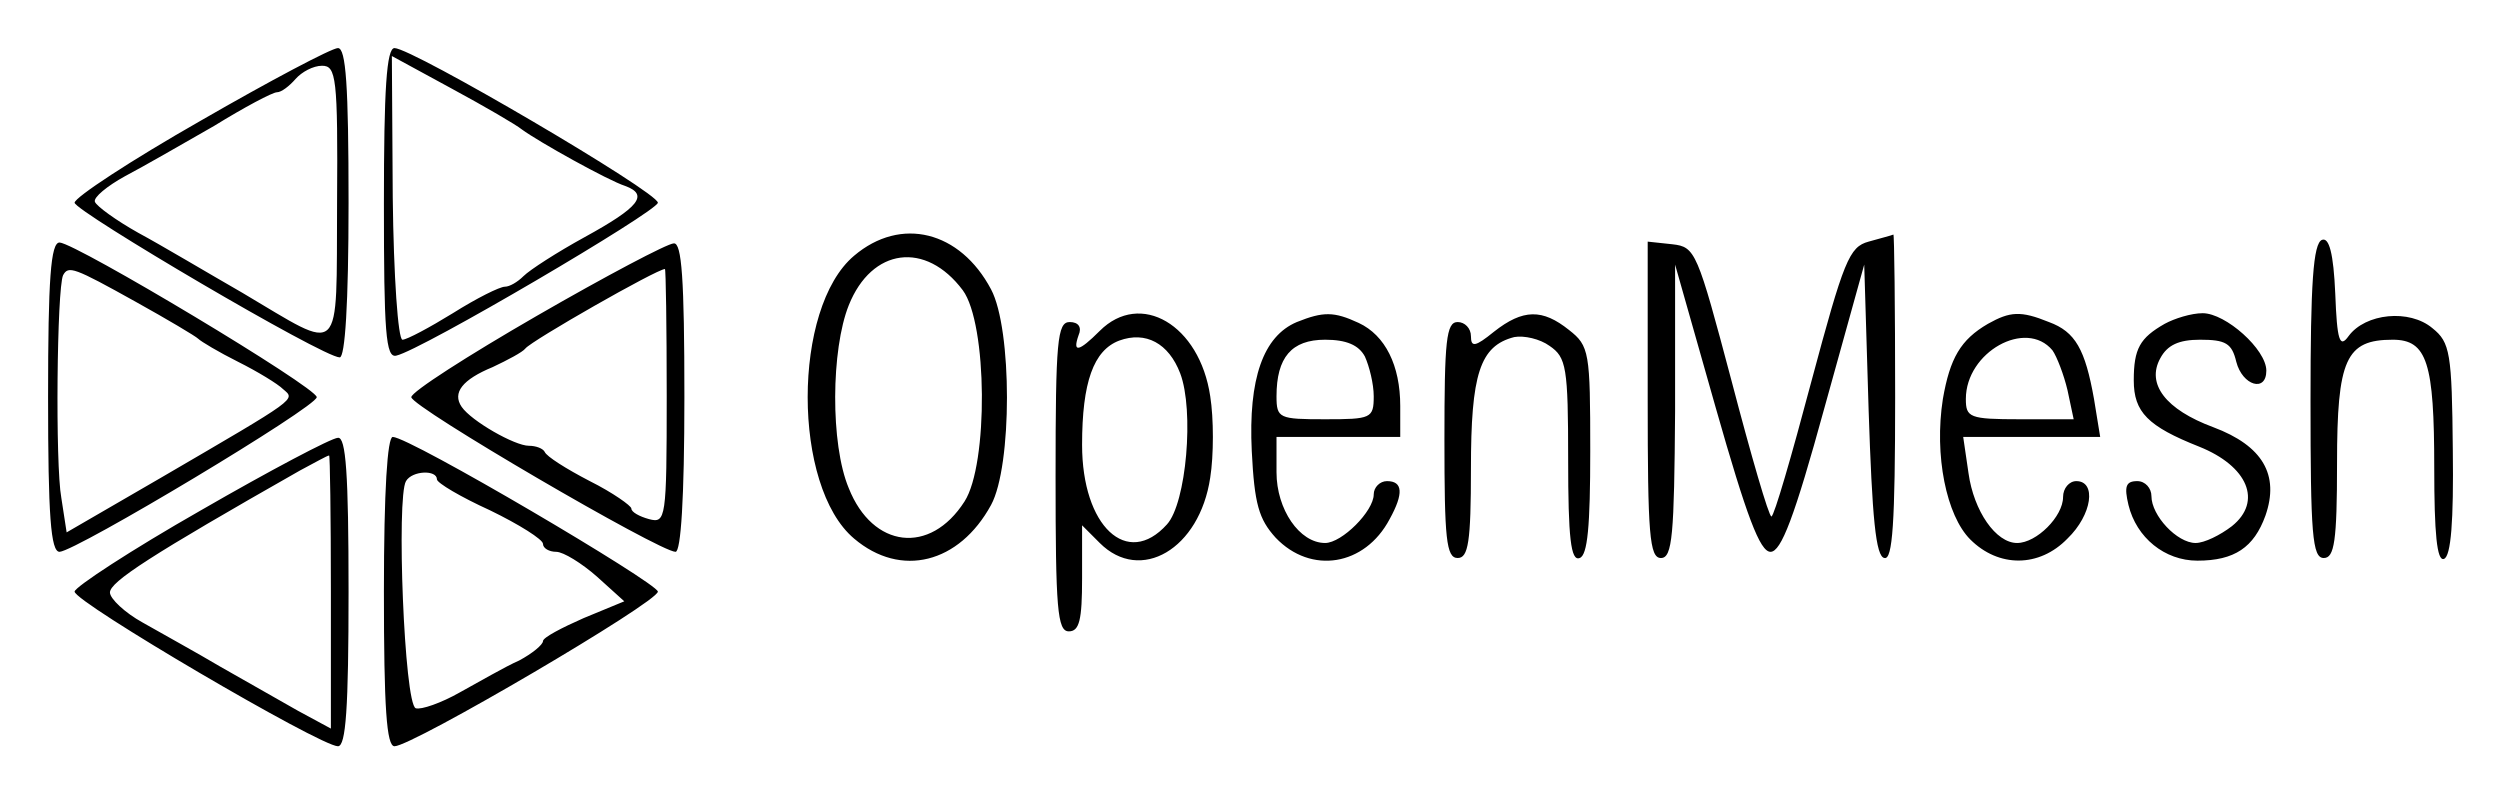
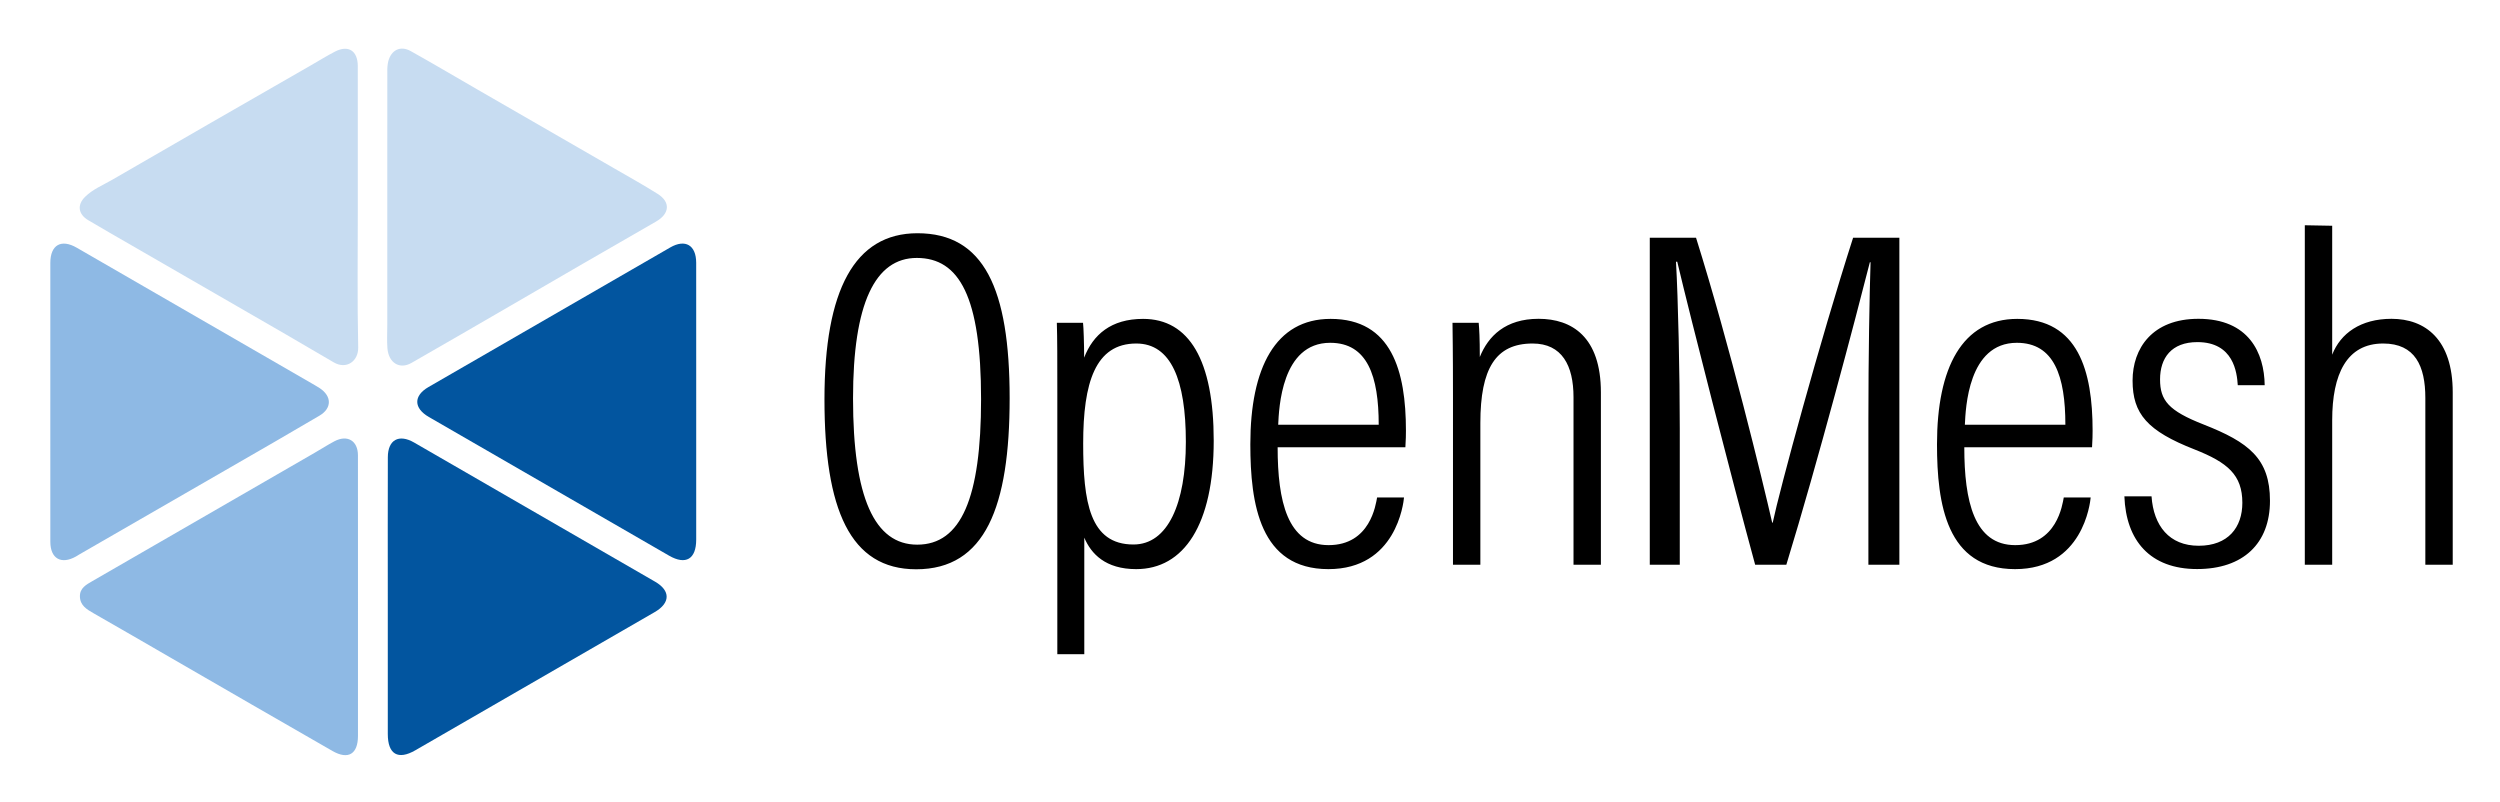
- <svg xmlns="http://www.w3.org/2000/svg" role="img" viewBox="8.56 8.56 282.88 89.63">
-   <path d="M31.3 22.2C23.4 26.7 17 30.9 17 31.5c.1 1 28.1 17.5 30 17.5.6 0 1-6 1-17.5 0-13.3-.3-17.5-1.2-17.5-.7 0-7.7 3.7-15.5 8.2zm15.4 9.3c-.1 17.9.8 17-10.7 10.2-4-2.3-9.2-5.4-11.8-6.8-2.5-1.4-4.7-3-4.9-3.5-.2-.5 1.4-1.8 3.4-2.9 2.1-1.1 6.6-3.7 10.1-5.7 3.4-2.1 6.6-3.8 7.1-3.8s1.4-.7 2.1-1.5c.7-.8 2-1.5 3-1.5 1.6 0 1.8 1.3 1.7 15.5zm5.3.1c0 14.5.2 17.5 1.4 17.2 2.8-.6 29.5-16.3 29.6-17.3C83 30.3 55.2 14 53.2 14c-.9 0-1.2 4.6-1.2 17.6zm15.6-8.4c1.9 1.4 9.8 5.8 11.7 6.4 2.7 1 1.6 2.4-4.6 5.8-3.1 1.7-6.2 3.7-6.9 4.4-.7.7-1.6 1.2-2.1 1.2-.6 0-3.2 1.3-5.9 3-2.6 1.6-5.2 3-5.7 3s-1-7.2-1.1-16.1l-.1-16 6.8 3.7c3.7 2 7.3 4.1 7.9 4.6zm37.6 14.3c-7 5.9-7 26.1 0 32 5.3 4.5 11.9 2.8 15.5-3.8 2.4-4.4 2.4-19.9 0-24.4-3.5-6.6-10.2-8.3-15.5-3.8zm12.3 3.9c2.8 3.8 2.9 19.7.2 23.9-3.9 6.1-10.4 5.3-13.1-1.5-2.1-5-2-15.7 0-20.7 2.6-6.5 8.7-7.3 12.9-1.7zM220 35.9c-2.2.6-2.8 2.1-6.5 15.9-2.2 8.3-4.2 15.2-4.5 15.2-.3 0-2.3-6.9-4.5-15.3-3.9-14.7-4.1-15.2-6.7-15.5l-2.8-.3v17.9c0 15.2.2 17.9 1.5 17.9s1.5-2.6 1.6-16.6V38.5l4.6 16.2c3.5 12.3 5 16.3 6.2 16.3 1.2 0 2.7-3.9 6.1-16.3l4.5-16.2.5 16.5c.4 12.1.8 16.6 1.8 16.7.9.2 1.2-3.9 1.2-18.2 0-10.2-.1-18.5-.2-18.4-.2.1-1.4.4-2.8.8zm51.3-.2c-1 .4-1.3 4.9-1.3 18.2 0 15.1.2 17.8 1.5 17.8 1.2 0 1.5-1.9 1.5-10.7 0-11.8 1-14 6.3-14 3.9 0 4.7 2.6 4.7 14.5 0 7.4.3 10.6 1.1 10.3.8-.3 1.1-4.3 1-12.3-.1-11-.3-12.2-2.3-13.8-2.6-2.2-7.6-1.7-9.5.9-1 1.4-1.3.5-1.5-4.8-.2-4.6-.7-6.4-1.5-6.1zM14 53.5c0 13.4.3 17.5 1.3 17.5 1.9-.1 29.1-16.4 29.1-17.5 0-1.1-27.2-17.4-29.1-17.5-1 0-1.3 4.1-1.3 17.5zm9.9-10.8c3.6 2 6.8 3.9 7.1 4.2.3.3 2.3 1.5 4.5 2.6s4.5 2.5 5.1 3.1c1.4 1.2 1.8.9-13.8 10l-10.7 6.2-.6-3.9c-.7-3.8-.5-23.7.2-25.2.6-1.1 1.2-.9 8.2 3zm45.4 1.6c-7.8 4.5-14.2 8.6-14.2 9.2C55.1 54.6 83.2 71 85 71c.6 0 1-6 1-17.5 0-13.4-.3-17.5-1.2-17.4-.7 0-7.7 3.7-15.5 8.2zM84 53.4c0 13.9-.1 14.4-2 13.9-1.1-.3-2-.8-2-1.2 0-.3-2.1-1.8-4.7-3.1-2.7-1.4-4.9-2.8-5.1-3.3-.2-.4-1-.7-1.8-.7-1.6 0-6.5-2.8-7.6-4.4-1.1-1.6.1-3.1 3.5-4.5 1.7-.8 3.4-1.7 3.7-2.1.7-.9 14.9-9 15.8-9 .1 0 .2 6.5.2 14.4zm49-7.4c-2.4 2.4-3.1 2.5-2.4.5.4-.9 0-1.5-1-1.5-1.4 0-1.6 2.1-1.6 17.5 0 14.9.2 17.5 1.5 17.5 1.2 0 1.5-1.3 1.5-6v-6l2 2c4.6 4.6 11.3.7 12.5-7.4.4-2.5.4-6.7 0-9.2-1.2-8.1-7.9-12-12.5-7.4zm9.1 4.8c1.6 4.2.7 14.7-1.5 17.1-4.5 5-9.6.2-9.6-9 0-7.1 1.3-10.7 4.2-11.8 3-1.1 5.6.3 6.9 3.7zm13.2-5.8c-3.8 1.6-5.5 6.4-5.1 14.6.3 6 .8 7.7 2.7 9.8 4 4.2 10.1 3.2 12.9-2.1 1.6-2.9 1.5-4.3-.3-4.3-.8 0-1.5.7-1.5 1.5 0 1.9-3.6 5.5-5.5 5.5-2.9 0-5.5-3.8-5.5-8v-4h14v-3.5c0-4.6-1.7-8-4.7-9.4-2.8-1.3-4-1.3-7-.1zm7.7 3.9c.5 1.1 1 3.1 1 4.5 0 2.5-.3 2.6-5.5 2.6s-5.5-.1-5.5-2.6c0-4.4 1.7-6.4 5.5-6.4 2.4 0 3.8.6 4.5 1.9zm14.6-2.8c-2.1 1.7-2.6 1.8-2.6.5 0-.9-.7-1.6-1.5-1.6-1.3 0-1.5 2.1-1.5 13.3 0 11.2.2 13.4 1.5 13.4 1.2 0 1.5-1.8 1.5-10.1 0-10.7 1-13.9 4.9-14.9 1.1-.2 2.9.2 4 1 1.9 1.3 2.1 2.4 2.1 12.9 0 8.8.3 11.5 1.3 11.1.9-.3 1.2-3.6 1.2-12.1 0-11.2-.1-11.9-2.4-13.7-3-2.4-5.2-2.4-8.5.2zm55.9-.9c-3.1 1.8-4.3 3.9-5.1 8.5-1 6.4.4 13.2 3.1 15.9 3.2 3.2 7.8 3.2 11-.1 2.8-2.7 3.3-6.5 1-6.5-.8 0-1.5.8-1.5 1.8 0 2.2-3 5.2-5.2 5.2-2.4 0-4.9-3.6-5.5-7.9l-.6-4.1h15.5l-.7-4.3c-1-5.6-2.1-7.6-5.1-8.7-3.2-1.3-4.4-1.2-6.9.2zm7.3 3c.5.7 1.3 2.8 1.7 4.5l.7 3.3h-6.1c-5.7 0-6.1-.2-6.1-2.3 0-5.3 6.8-9.1 9.8-5.5zm12.7-3c-2.8 1.6-3.5 2.8-3.5 6.4 0 3.6 1.6 5.2 7.4 7.5 5.5 2.2 7.2 6.2 3.7 9-1.3 1-3.1 1.9-4.1 1.9-2.1 0-5-3.1-5-5.3 0-.9-.7-1.7-1.6-1.7-1.3 0-1.5.6-1 2.7.9 3.7 4.1 6.3 7.8 6.3 4.2 0 6.4-1.5 7.7-5.1 1.6-4.6-.3-7.9-5.9-10-5.4-2-7.6-4.9-6-7.8.8-1.5 2.1-2.1 4.5-2.1 2.9 0 3.6.4 4.1 2.5.7 2.7 3.4 3.5 3.4 1 0-2.4-4.6-6.5-7.2-6.5-1.3 0-3.2.6-4.3 1.2zM31.3 66.3C23.4 70.8 17 75 17 75.5 17 76.7 44.8 93 46.8 93c.9 0 1.2-4.3 1.2-17.5 0-13.4-.3-17.5-1.2-17.4-.7 0-7.7 3.7-15.5 8.2zM46 75.5V91l-3.7-2c-2.1-1.2-6-3.4-8.8-5-2.7-1.6-6.7-3.8-8.8-5-2-1.1-3.7-2.7-3.7-3.4 0-1.2 4.6-4.2 21.5-13.8 1.7-.9 3.1-1.7 3.3-1.7.1-.1.2 6.9.2 15.4zm6 0c0 13.2.3 17.5 1.2 17.5 2 0 29.8-16.3 29.8-17.5-.1-1-28.1-17.5-30-17.5-.6 0-1 6-1 17.5zm6-12.7c0 .4 2.7 2 6 3.5 3.3 1.6 6 3.3 6 3.8s.7.9 1.5.9 2.9 1.3 4.6 2.8l3.1 2.8-4.6 1.9c-2.5 1.1-4.6 2.2-4.6 2.6 0 .4-1.2 1.4-2.7 2.2-1.6.7-4.5 2.4-6.7 3.6-2.1 1.2-4.4 2-5 1.8-1.3-.5-2.2-23.9-1.1-25.7.7-1.2 3.5-1.3 3.5-.2z" />
+ <svg xmlns="http://www.w3.org/2000/svg" role="img" viewBox="-6.35 0.65 512.20 164.20">
+   <defs>
+     <style>.cls-1{fill:#02559f}.cls-2{fill:#c7dcf1}</style>
+   </defs>
+   <path d="M73.1 122.78c0-9.487-.02-18.974.01-28.46.011-3.567 2.26-4.808 5.388-3.003q24.695 14.242 49.374 28.513c3.182 1.84 3.14 4.362-.084 6.225q-24.521 14.167-49.051 28.319c-3.547 2.046-5.631.815-5.635-3.322q-.012-14.136-.002-28.272z" class="cls-1" />
+   <path d="M72.995 42.956q0-13.849.008-27.698a8.211 8.211 0 0 1 .193-2.044c.61-2.337 2.507-3.265 4.592-2.101 4.54 2.533 9.014 5.186 13.519 7.784q14.084 8.123 28.17 16.242c2.983 1.723 5.997 3.4 8.913 5.233 2.689 1.689 2.45 4.074-.33 5.671q-15.075 8.661-30.1 17.408c-6.67 3.86-13.33 7.739-20.02 11.562-2.426 1.386-4.691-.019-4.918-3.041-.117-1.562-.027-3.139-.027-4.709V42.956z" class="cls-2" />
+   <path d="M136.29 82.941l-.002 28.272c-.002 3.99-2.132 5.257-5.555 3.283q-24.614-14.194-49.214-28.411c-3.138-1.813-3.178-4.348-.083-6.138q24.76-14.318 49.538-28.602c3.09-1.78 5.305-.464 5.311 3.137q.023 14.23.005 28.46z" class="cls-1" />
+   <path fill="#8eb9e4" d="M3.96 82.991l.001-28.47c.002-3.7 2.217-4.966 5.418-3.117l48.766 28.155q.49.282.964.59c2.534 1.644 2.588 4.128-.009 5.665-6.105 3.611-12.263 7.133-18.407 10.68Q25.28 105.39 9.857 114.27c-.217.126-.424.27-.643.393-3.026 1.703-5.247.44-5.251-3.014q-.016-14.33-.004-28.659zm63.033 39.782q.002 14.327-.002 28.655c-.003 3.712-1.986 4.937-5.215 3.089-11.059-6.33-22.08-12.723-33.116-19.092-5.273-3.043-10.537-6.102-15.824-9.12-1.406-.802-2.778-1.61-2.813-3.448-.033-1.727 1.292-2.423 2.573-3.162q22.757-13.118 45.499-26.264c1.358-.785 2.68-1.637 4.066-2.37 2.657-1.407 4.818-.126 4.824 2.869q.03 14.421.008 28.843z" />
+   <path d="M66.958 43.191c0 9.548-.128 19.098.08 28.642.061 2.784-2.376 4.616-5.041 3.04-6.526-3.857-13.104-7.628-19.668-11.421q-13.103-7.57-26.215-15.123-2.198-1.268-4.38-2.561c-2.058-1.221-2.342-3.136-.638-4.807 1.586-1.556 3.67-2.391 5.554-3.485C30.197 29.61 43.793 21.828 57.374 14.02c1.63-.936 3.229-1.93 4.897-2.794 2.74-1.419 4.674-.191 4.682 2.945.017 6.658.006 13.317.006 19.975v9.045z" class="cls-2" />
+   <path d="M200.506 82.236c0 22.24-4.993 35.048-19.15 35.048-13.57 0-18.79-12.295-18.79-34.832 0-22.343 6.155-34.016 19.05-34.016 13.601 0 18.89 11.3 18.89 33.8zm-32.087.035c0 20.28 4.385 29.968 13.15 29.968 8.994 0 13.083-9.562 13.083-29.803 0-20.945-4.435-28.94-13.166-28.94-8.548 0-13.067 9.315-13.067 28.775zm47.381 28.533v23.882h-5.526V81.313c0-6.812 0-11.441-.099-14.526h5.366c.114.851.228 4.455.228 7.138 1.824-4.707 5.508-7.942 12.072-7.942 9.455 0 14.475 8.49 14.475 24.947 0 17.246-6.119 26.323-15.886 26.323-6.28 0-9.235-3.128-10.63-6.449zm20.808-19.614c0-12.694-3.042-20.161-10.152-20.161-8.41 0-10.884 8.031-10.884 20.48 0 11.953 1.32 20.698 10.305 20.698 7.06 0 10.73-8.414 10.73-21.017zm18.804 1.097c0 11.005 1.997 20.05 10.435 20.05 8.56 0 9.663-8.319 9.943-9.761h5.515c-.115 1.178-1.613 14.677-15.49 14.677-14.046 0-15.997-13.325-15.997-25.582 0-15.673 5.146-25.688 16.443-25.688 12.521 0 15.437 10.717 15.437 22.887 0 .647-.015 2.05-.114 3.417zm20.708-4.612c0-9.926-2.28-16.792-9.942-16.792-10.01 0-10.487 13.463-10.652 16.792zm15.217-5.594c0-10.125-.083-13.115-.099-15.294h5.366c.114 1.198.228 3.117.228 7.008 1.726-4.298 5.274-7.828 12.04-7.828 6.832 0 12.769 3.696 12.769 15.082v35.301h-5.61V82.02c0-6.481-2.36-10.991-8.379-10.991-7.579 0-10.706 5.128-10.706 16.288v29.033h-5.61zm85.11 4.38c0-12.866.221-25.222.444-32.077h-.147c-2.833 11.166-10.674 40.96-17.11 61.966h-6.388c-4.84-17.757-13.072-49.906-15.963-62.08h-.257c.443 7.78.777 22.81.777 34.251v27.83h-6.146V49.353h9.475c6.89 21.963 13.692 50.002 15.602 58.378h.111c1.368-6.56 9.67-37.203 16.47-58.378h9.477v66.996h-6.345zm19.649 5.826c0 11.005 1.997 20.05 10.434 20.05 8.56 0 9.663-8.319 9.944-9.761h5.514c-.114 1.178-1.612 14.677-15.49 14.677-14.046 0-15.996-13.325-15.996-25.582 0-15.673 5.145-25.688 16.442-25.688 12.522 0 15.438 10.717 15.438 22.887 0 .647-.016 2.05-.115 3.417zm20.708-4.612c0-9.926-2.28-16.792-9.943-16.792-10.01 0-10.486 13.463-10.651 16.792zm17.653 14.669c.414 6.03 3.628 10.12 9.663 10.12 6.027 0 8.942-3.758 8.942-8.796 0-5.732-3.033-8.265-9.77-10.928-9.682-3.786-12.719-7.293-12.719-14.117 0-6.58 4.019-12.656 13.484-12.656 10.332 0 13.5 6.99 13.582 13.606h-5.515c-.165-2.585-.843-8.832-8.28-8.832-5.322 0-7.642 3.26-7.642 7.641 0 4.294 1.706 6.418 8.94 9.246 9.211 3.625 13.58 6.95 13.58 15.622 0 8.755-5.492 13.987-14.93 13.987-9.63 0-14.567-5.832-14.898-14.893zm37.012-55.441v26.415c1.706-4.376 5.835-7.35 12.154-7.35 6.93 0 12.541 4.223 12.541 15.062v35.32h-5.61V82.185c0-6.548-2.095-11.156-8.642-11.156-7.474 0-10.443 6.275-10.443 15.72v29.601h-5.61V46.8z" />
</svg>
